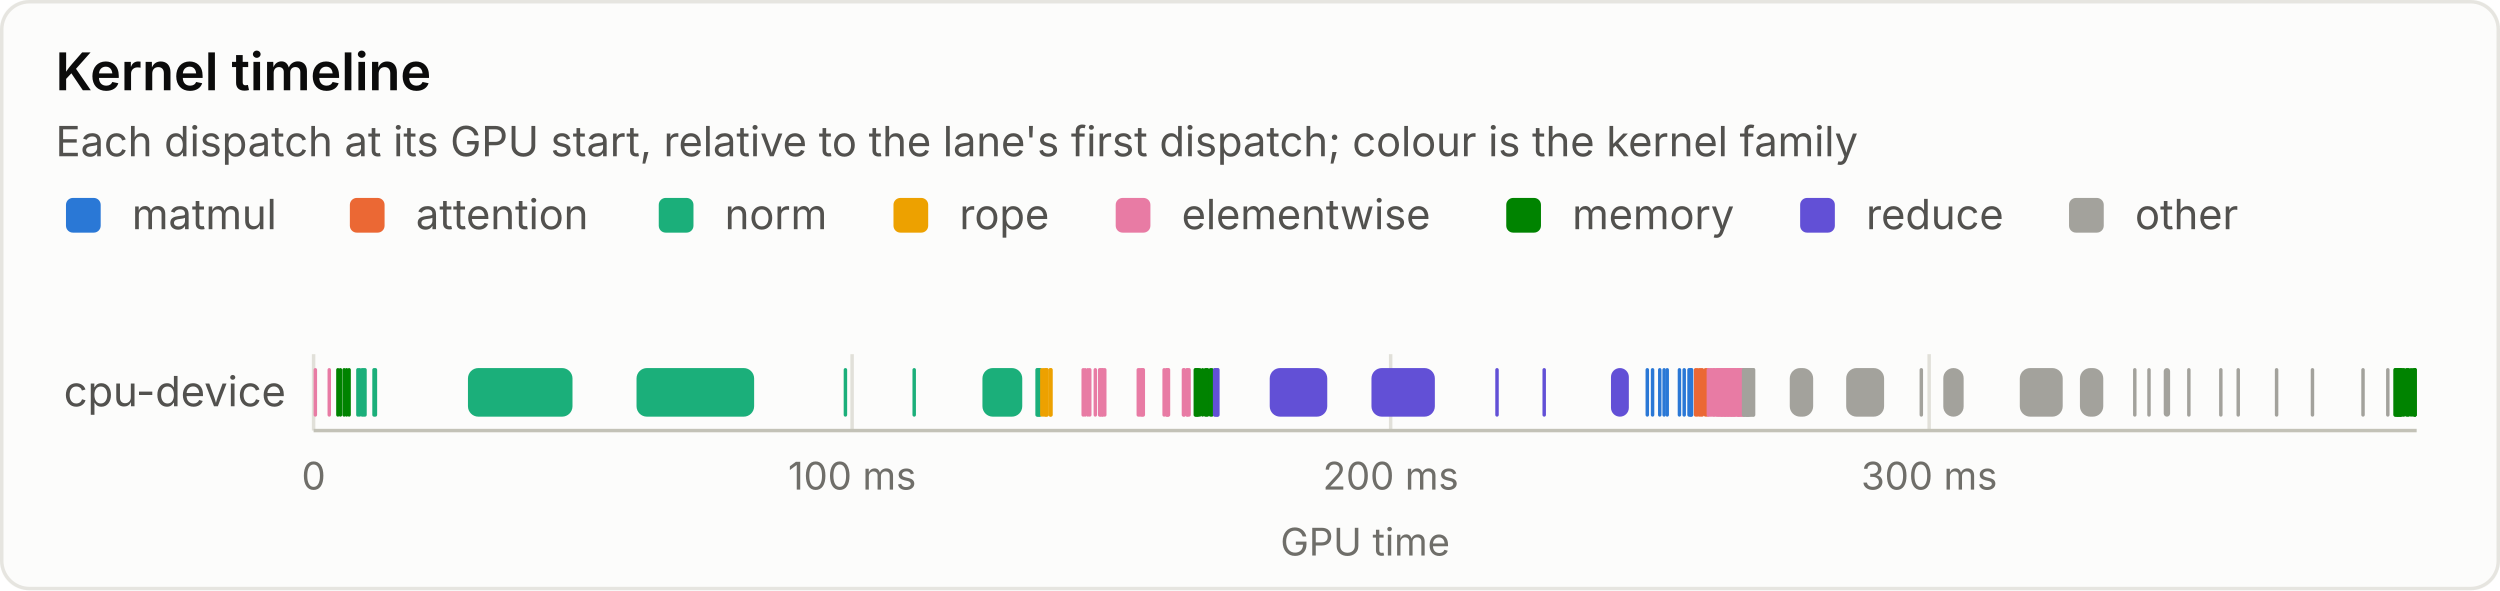
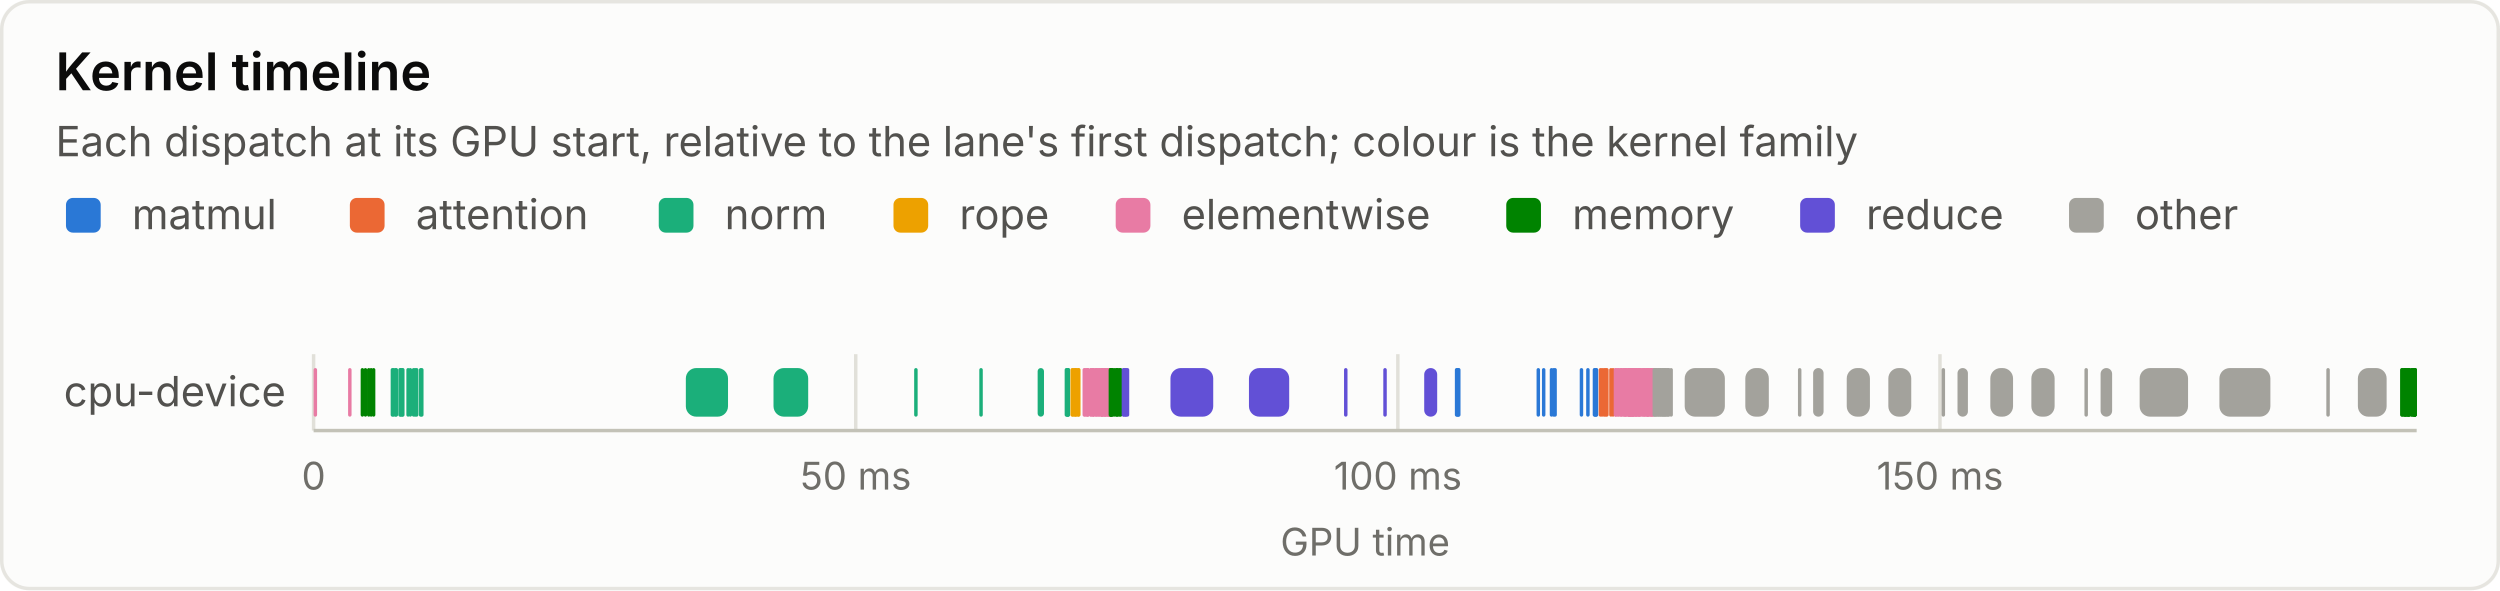
<svg xmlns="http://www.w3.org/2000/svg" width="720" height="170" viewBox="0 0 720 170" role="img" aria-labelledby="kernels-timeline-title kernels-timeline-desc">
  <style>text{font-family:system-ui,-apple-system,'Segoe UI',sans-serif}.line{fill:none;stroke-width:2;stroke-linejoin:round;stroke-linecap:round}.bg{fill:#fcfcfb}.frame{fill:none;stroke:#e6e5e0}.t1{fill:#0b0b0b}.t2{fill:#52514e}.t3{fill:#6f6e69}.grid{stroke:#e1e0d9}.axis{stroke:#c3c2b7}.ref{stroke:#52514e}.band{fill:#f0efec}.ring{stroke:#fcfcfb}.gap{stroke:#fcfcfb}.qx{fill:#f0efec}.qz{fill:#fcfcfb;stroke:#52514e}.emph{stroke:#52514e}.fn{fill:#a3a29c}.sn{stroke:#a3a29c}.f0{fill:#2a78d6}.s0{stroke:#2a78d6}.f1{fill:#eb6834}.s1{stroke:#eb6834}.f2{fill:#1baf7a}.s2{stroke:#1baf7a}.f3{fill:#eda100}.s3{stroke:#eda100}.f4{fill:#e87ba4}.s4{stroke:#e87ba4}.f5{fill:#008300}.s5{stroke:#008300}.f6{fill:#6250d6}.s6{stroke:#6250d6}.f7{fill:#e34948}.s7{stroke:#e34948}.q0{fill:#cde2fb}.q1{fill:#b7d3f6}.q2{fill:#9ec5f4}.q3{fill:#86b6ef}.q4{fill:#6da7ec}.q5{fill:#5598e7}.q6{fill:#3987e5}.q7{fill:#2a78d6}.q8{fill:#256abf}.q9{fill:#1c5cab}.q10{fill:#184f95}.q11{fill:#104281}.q12{fill:#0d366b}.fgood{fill:#0ca30c}.sgood{stroke:#0ca30c}.fwarn{fill:#fab219}.swarn{stroke:#fab219}.fserious{fill:#ec835a}.sserious{stroke:#ec835a}.fcrit{fill:#d03b3b}.scrit{stroke:#d03b3b}@media (prefers-color-scheme:dark){.bg{fill:#1a1a19}.frame{fill:none;stroke:#2c2c2a}.t1{fill:#f0efec}.t2{fill:#c3c2b7}.t3{fill:#898781}.grid{stroke:#2c2c2a}.axis{stroke:#383835}.ref{stroke:#c3c2b7}.band{fill:#242423}.ring{stroke:#1a1a19}.gap{stroke:#1a1a19}.qx{fill:#242423}.qz{fill:#1a1a19;stroke:#c3c2b7}.emph{stroke:#c3c2b7}.fn{fill:#6f6e69}.sn{stroke:#6f6e69}.f0{fill:#3987e5}.s0{stroke:#3987e5}.f1{fill:#d95926}.s1{stroke:#d95926}.f2{fill:#199e70}.s2{stroke:#199e70}.f3{fill:#c98500}.s3{stroke:#c98500}.f4{fill:#d55181}.s4{stroke:#d55181}.f5{fill:#008300}.s5{stroke:#008300}.f6{fill:#9085e9}.s6{stroke:#9085e9}.f7{fill:#e66767}.s7{stroke:#e66767}.q0{fill:#0d366b}.q1{fill:#104281}.q2{fill:#184f95}.q3{fill:#1c5cab}.q4{fill:#256abf}.q5{fill:#2a78d6}.q6{fill:#3987e5}.q7{fill:#5598e7}.q8{fill:#6da7ec}.q9{fill:#86b6ef}.q10{fill:#9ec5f4}.q11{fill:#b7d3f6}.q12{fill:#cde2fb}}</style>
  <rect class="bg" x="0" y="0" width="720" height="170" rx="8" />
  <rect class="frame" x="0.5" y="0.5" width="719" height="169" rx="8" />
  <text class="t1" x="16" y="26" font-size="15" font-weight="600">Kernel timeline</text>
  <text class="t2" x="16" y="45" font-size="12">Each dispatch at its GPU start, relative to the lane's first dispatch; colour is the kernel family</text>
  <rect class="f0" x="19" y="57" width="10" height="10" rx="2" />
  <text class="t2" x="38" y="66" font-size="12">matmul</text>
  <rect class="f1" x="100.76" y="57" width="10" height="10" rx="2" />
  <text class="t2" x="119.76" y="66" font-size="12">attention</text>
  <rect class="f2" x="189.72" y="57" width="10" height="10" rx="2" />
  <text class="t2" x="208.72" y="66" font-size="12">norm</text>
  <rect class="f3" x="257.32" y="57" width="10" height="10" rx="2" />
  <text class="t2" x="276.32" y="66" font-size="12">rope</text>
  <rect class="f4" x="321.32" y="57" width="10" height="10" rx="2" />
  <text class="t2" x="340.32" y="66" font-size="12">elementwise</text>
  <rect class="f5" x="433.8" y="57" width="10" height="10" rx="2" />
  <text class="t2" x="452.8" y="66" font-size="12">memory</text>
  <rect class="f6" x="518.44" y="57" width="10" height="10" rx="2" />
  <text class="t2" x="537.44" y="66" font-size="12">reduce</text>
  <rect class="fn" x="595.88" y="57" width="10" height="10" rx="2" />
  <text class="t2" x="614.88" y="66" font-size="12">other</text>
  <line class="grid" x1="90.32" y1="102" x2="90.32" y2="124" stroke-width="1" />
-   <line class="grid" x1="245.41" y1="102" x2="245.41" y2="124" stroke-width="1" />
-   <line class="grid" x1="400.51" y1="102" x2="400.51" y2="124" stroke-width="1" />
-   <line class="grid" x1="555.6" y1="102" x2="555.6" y2="124" stroke-width="1" />
+   <line class="grid" x1="246.45" y1="102" x2="246.45" y2="124" stroke-width="1" />
+   <line class="grid" x1="402.58" y1="102" x2="402.58" y2="124" stroke-width="1" />
+   <line class="grid" x1="558.71" y1="102" x2="558.71" y2="124" stroke-width="1" />
  <text class="t2" x="82.32" y="117" font-size="12" text-anchor="end">cpu-device</text>
  <rect class="f4" x="90.32" y="106" width="1" height="14" rx="0.5" />
-   <rect class="f4" x="94.33" y="106" width="1" height="14" rx="0.5" />
-   <rect class="f5" x="96.82" y="106" width="1" height="14" rx="0.5" />
-   <rect class="f5" x="97.54" y="106" width="1" height="14" rx="0.5" />
-   <rect class="f5" x="98.61" y="106" width="1" height="14" rx="0.5" />
-   <rect class="f5" x="99.32" y="106" width="1" height="14" rx="0.5" />
-   <rect class="f5" x="100.04" y="106" width="1" height="14" rx="0.5" />
-   <rect class="f2" x="102.58" y="106" width="1" height="14" rx="0.5" />
-   <rect class="f2" x="103.08" y="106" width="1" height="14" rx="0.5" />
-   <rect class="f2" x="103.77" y="106" width="1" height="14" rx="0.5" />
-   <rect class="f2" x="104.19" y="106" width="1" height="14" rx="0.5" />
-   <rect class="f2" x="104.62" y="106" width="1" height="14" rx="0.5" />
-   <rect class="f2" x="107.22" y="106" width="1" height="14" rx="0.5" />
-   <rect class="f2" x="107.62" y="106" width="1" height="14" rx="0.5" />
-   <rect class="f2" x="134.77" y="106" width="30.11" height="14" rx="3" />
-   <rect class="f2" x="183.32" y="106" width="33.87" height="14" rx="3" />
-   <rect class="f2" x="242.98" y="106" width="1" height="14" rx="0.5" />
-   <rect class="f2" x="262.79" y="106" width="1" height="14" rx="0.5" />
-   <rect class="f2" x="282.94" y="106" width="11.47" height="14" rx="3" />
-   <rect class="f2" x="298.18" y="106" width="1" height="14" rx="0.5" />
-   <rect class="f2" x="298.4" y="106" width="1" height="14" rx="0.5" />
-   <rect class="f2" x="298.67" y="106" width="1" height="14" rx="0.5" />
-   <rect class="f2" x="298.85" y="106" width="1" height="14" rx="0.5" />
-   <rect class="f2" x="299.03" y="106" width="1" height="14" rx="0.5" />
-   <rect class="f3" x="299.55" y="106" width="1" height="14" rx="0.5" />
-   <rect class="f3" x="300.05" y="106" width="1" height="14" rx="0.5" />
-   <rect class="f3" x="300.52" y="106" width="1" height="14" rx="0.5" />
-   <rect class="f3" x="300.77" y="106" width="1" height="14" rx="0.5" />
-   <rect class="f3" x="301.06" y="106" width="1" height="14" rx="0.5" />
-   <rect class="f3" x="301.96" y="106" width="1" height="14" rx="0.5" />
-   <rect class="f3" x="302.19" y="106" width="1" height="14" rx="0.5" />
-   <rect class="f4" x="311.46" y="106" width="1" height="14" rx="0.5" />
-   <rect class="f4" x="312.03" y="106" width="1" height="14" rx="0.5" />
-   <rect class="f4" x="312.78" y="106" width="1" height="14" rx="0.5" />
-   <rect class="f4" x="313.35" y="106" width="1" height="14" rx="0.5" />
-   <rect class="f4" x="314.95" y="106" width="1" height="14" rx="0.5" />
-   <rect class="f4" x="316.2" y="106" width="1" height="14" rx="0.5" />
-   <rect class="f4" x="316.49" y="106" width="1" height="14" rx="0.5" />
-   <rect class="f4" x="316.92" y="106" width="1" height="14" rx="0.5" />
-   <rect class="f4" x="317.13" y="106" width="1" height="14" rx="0.5" />
-   <rect class="f4" x="317.67" y="106" width="1" height="14" rx="0.5" />
-   <rect class="f4" x="327.33" y="106" width="1" height="14" rx="0.5" />
-   <rect class="f4" x="327.74" y="106" width="1" height="14" rx="0.5" />
-   <rect class="f4" x="328.19" y="106" width="1" height="14" rx="0.5" />
-   <rect class="f4" x="328.48" y="106" width="1" height="14" rx="0.5" />
-   <rect class="f4" x="328.77" y="106" width="1" height="14" rx="0.5" />
-   <rect class="f4" x="334.77" y="106" width="1" height="14" rx="0.5" />
-   <rect class="f4" x="335.39" y="106" width="1" height="14" rx="0.5" />
-   <rect class="f4" x="335.64" y="106" width="1" height="14" rx="0.5" />
-   <rect class="f4" x="335.84" y="106" width="1" height="14" rx="0.5" />
-   <rect class="f4" x="336.02" y="106" width="1" height="14" rx="0.5" />
-   <rect class="f4" x="340.33" y="106" width="1" height="14" rx="0.5" />
-   <rect class="f4" x="340.58" y="106" width="1" height="14" rx="0.5" />
-   <rect class="f4" x="341.34" y="106" width="1" height="14" rx="0.5" />
-   <rect class="f4" x="341.55" y="106" width="1" height="14" rx="0.5" />
-   <rect class="f4" x="341.95" y="106" width="1" height="14" rx="0.5" />
-   <rect class="f5" x="343.75" y="106" width="1" height="14" rx="0.5" />
-   <rect class="f5" x="343.98" y="106" width="1" height="14" rx="0.5" />
-   <rect class="f5" x="344.21" y="106" width="1" height="14" rx="0.5" />
-   <rect class="f5" x="344.42" y="106" width="1" height="14" rx="0.5" />
-   <rect class="f5" x="344.6" y="106" width="1" height="14" rx="0.5" />
-   <rect class="f5" x="345.06" y="106" width="1" height="14" rx="0.5" />
-   <rect class="f5" x="345.85" y="106" width="1" height="14" rx="0.5" />
-   <rect class="f5" x="346.63" y="106" width="1" height="14" rx="0.5" />
-   <rect class="f5" x="346.96" y="106" width="1" height="14" rx="0.5" />
-   <rect class="f5" x="347.28" y="106" width="1" height="14" rx="0.5" />
-   <rect class="f5" x="348.11" y="106" width="1" height="14" rx="0.5" />
-   <rect class="f5" x="348.52" y="106" width="1" height="14" rx="0.5" />
-   <rect class="f6" x="349.31" y="106" width="1" height="14" rx="0.5" />
-   <rect class="f6" x="349.56" y="106" width="1" height="14" rx="0.5" />
-   <rect class="f6" x="349.86" y="106" width="1" height="14" rx="0.5" />
-   <rect class="f6" x="350.06" y="106" width="1" height="14" rx="0.5" />
-   <rect class="f6" x="350.25" y="106" width="1" height="14" rx="0.5" />
-   <rect class="f6" x="365.68" y="106" width="16.57" height="14" rx="3" />
-   <rect class="f6" x="394.98" y="106" width="18.26" height="14" rx="3" />
-   <rect class="f6" x="430.64" y="106" width="1" height="14" rx="0.5" />
-   <rect class="f6" x="444.23" y="106" width="1" height="14" rx="0.5" />
-   <rect class="f6" x="463.96" y="106" width="5.15" height="14" rx="2.58" />
-   <rect class="f0" x="473.92" y="106" width="1" height="14" rx="0.5" />
-   <rect class="f0" x="475.44" y="106" width="1" height="14" rx="0.5" />
-   <rect class="f0" x="477.51" y="106" width="1" height="14" rx="0.5" />
-   <rect class="f0" x="478.77" y="106" width="1" height="14" rx="0.5" />
-   <rect class="f0" x="479.66" y="106" width="1" height="14" rx="0.5" />
-   <rect class="f0" x="483.18" y="106" width="1" height="14" rx="0.5" />
-   <rect class="f0" x="484.55" y="106" width="1" height="14" rx="0.5" />
-   <rect class="f0" x="485.94" y="106" width="1" height="14" rx="0.5" />
-   <rect class="f0" x="486.28" y="106" width="1" height="14" rx="0.5" />
-   <rect class="f0" x="486.5" y="106" width="1" height="14" rx="0.5" />
-   <rect class="f0" x="486.68" y="106" width="1" height="14" rx="0.5" />
-   <rect class="f1" x="487.84" y="106" width="1" height="14" rx="0.5" />
-   <rect class="f1" x="488.3" y="106" width="1" height="14" rx="0.5" />
-   <rect class="f1" x="488.89" y="106" width="1" height="14" rx="0.5" />
-   <rect class="f1" x="489.35" y="106" width="1" height="14" rx="0.5" />
-   <rect class="f1" x="489.77" y="106" width="1" height="14" rx="0.5" />
-   <rect class="f1" x="490.66" y="106" width="1" height="14" rx="0.5" />
-   <rect class="f1" x="491.11" y="106" width="1" height="14" rx="0.5" />
-   <rect class="f4" x="491.51" y="106" width="1" height="14" rx="0.5" />
-   <rect class="f4" x="491.61" y="106" width="1" height="14" rx="0.5" />
-   <rect class="f4" x="492.06" y="106" width="1" height="14" rx="0.5" />
-   <rect class="f4" x="492.4" y="106" width="1" height="14" rx="0.5" />
-   <rect class="f4" x="492.84" y="106" width="1" height="14" rx="0.5" />
-   <rect class="f4" x="493.11" y="106" width="1" height="14" rx="0.5" />
-   <rect class="f4" x="493.38" y="106" width="1" height="14" rx="0.5" />
-   <rect class="f4" x="493.82" y="106" width="1" height="14" rx="0.5" />
-   <rect class="f4" x="494.04" y="106" width="1" height="14" rx="0.5" />
-   <rect class="f4" x="494.32" y="106" width="1" height="14" rx="0.5" />
-   <rect class="f4" x="494.53" y="106" width="1" height="14" rx="0.5" />
-   <rect class="f4" x="494.73" y="106" width="1" height="14" rx="0.5" />
-   <rect class="f4" x="495.04" y="106" width="1" height="14" rx="0.5" />
-   <rect class="f4" x="495.19" y="106" width="1" height="14" rx="0.5" />
-   <rect class="f4" x="495.37" y="106" width="1" height="14" rx="0.5" />
-   <rect class="f4" x="495.53" y="106" width="1" height="14" rx="0.5" />
-   <rect class="f4" x="495.69" y="106" width="1" height="14" rx="0.5" />
-   <rect class="f4" x="495.98" y="106" width="1" height="14" rx="0.5" />
-   <rect class="f4" x="496.13" y="106" width="1" height="14" rx="0.5" />
-   <rect class="f4" x="496.31" y="106" width="1" height="14" rx="0.5" />
-   <rect class="f4" x="496.47" y="106" width="1" height="14" rx="0.5" />
-   <rect class="f4" x="496.63" y="106" width="1" height="14" rx="0.5" />
-   <rect class="f4" x="496.91" y="106" width="1" height="14" rx="0.5" />
-   <rect class="f4" x="497.07" y="106" width="1" height="14" rx="0.5" />
-   <rect class="f4" x="497.26" y="106" width="1" height="14" rx="0.5" />
-   <rect class="f4" x="497.43" y="106" width="1" height="14" rx="0.5" />
-   <rect class="f4" x="497.62" y="106" width="1" height="14" rx="0.5" />
-   <rect class="f4" x="497.87" y="106" width="1" height="14" rx="0.5" />
-   <rect class="f4" x="498.01" y="106" width="1" height="14" rx="0.5" />
-   <rect class="f4" x="498.18" y="106" width="1" height="14" rx="0.5" />
-   <rect class="f4" x="498.33" y="106" width="1" height="14" rx="0.5" />
-   <rect class="f4" x="498.48" y="106" width="1" height="14" rx="0.5" />
-   <rect class="f4" x="498.73" y="106" width="1" height="14" rx="0.5" />
-   <rect class="f4" x="498.87" y="106" width="1" height="14" rx="0.5" />
-   <rect class="f4" x="499.02" y="106" width="1" height="14" rx="0.5" />
-   <rect class="f4" x="499.22" y="106" width="1" height="14" rx="0.5" />
-   <rect class="f4" x="499.47" y="106" width="1" height="14" rx="0.5" />
-   <rect class="f4" x="499.83" y="106" width="1" height="14" rx="0.5" />
-   <rect class="f4" x="500" y="106" width="1" height="14" rx="0.5" />
-   <rect class="f4" x="500.17" y="106" width="1" height="14" rx="0.5" />
-   <rect class="f4" x="500.27" y="106" width="1" height="14" rx="0.5" />
-   <rect class="f4" x="500.36" y="106" width="1" height="14" rx="0.5" />
-   <rect class="f4" x="500.62" y="106" width="1" height="14" rx="0.5" />
-   <rect class="f4" x="500.78" y="106" width="1" height="14" rx="0.5" />
-   <rect class="f4" x="501.03" y="106" width="1" height="14" rx="0.5" />
-   <rect class="f4" x="501.25" y="106" width="1" height="14" rx="0.5" />
-   <rect class="f4" x="501.42" y="106" width="1" height="14" rx="0.5" />
-   <rect class="fn" x="501.65" y="106" width="1" height="14" rx="0.5" />
-   <rect class="fn" x="501.74" y="106" width="1" height="14" rx="0.5" />
-   <rect class="fn" x="501.94" y="106" width="1" height="14" rx="0.5" />
-   <rect class="fn" x="502.02" y="106" width="1" height="14" rx="0.5" />
-   <rect class="fn" x="502.33" y="106" width="1" height="14" rx="0.5" />
-   <rect class="fn" x="502.42" y="106" width="1" height="14" rx="0.5" />
-   <rect class="fn" x="502.6" y="106" width="1" height="14" rx="0.5" />
-   <rect class="fn" x="502.67" y="106" width="1" height="14" rx="0.5" />
-   <rect class="fn" x="502.83" y="106" width="1" height="14" rx="0.5" />
-   <rect class="fn" x="502.89" y="106" width="1" height="14" rx="0.5" />
-   <rect class="fn" x="503.06" y="106" width="1" height="14" rx="0.5" />
-   <rect class="fn" x="503.13" y="106" width="1" height="14" rx="0.5" />
-   <rect class="fn" x="503.41" y="106" width="1" height="14" rx="0.5" />
-   <rect class="fn" x="503.5" y="106" width="1" height="14" rx="0.5" />
-   <rect class="fn" x="503.82" y="106" width="1" height="14" rx="0.5" />
-   <rect class="fn" x="504.06" y="106" width="1" height="14" rx="0.5" />
-   <rect class="fn" x="504.42" y="106" width="1" height="14" rx="0.5" />
-   <rect class="fn" x="504.53" y="106" width="1" height="14" rx="0.5" />
-   <rect class="fn" x="515.45" y="106" width="6.74" height="14" rx="3" />
-   <rect class="fn" x="531.7" y="106" width="10.92" height="14" rx="3" />
-   <rect class="fn" x="552.84" y="106" width="1" height="14" rx="0.5" />
-   <rect class="fn" x="559.67" y="106" width="5.86" height="14" rx="2.93" />
-   <rect class="fn" x="581.7" y="106" width="12.36" height="14" rx="3" />
-   <rect class="fn" x="599.02" y="106" width="6.72" height="14" rx="3" />
-   <rect class="fn" x="614.32" y="106" width="1" height="14" rx="0.5" />
-   <rect class="fn" x="618.41" y="106" width="1" height="14" rx="0.5" />
-   <rect class="fn" x="623.15" y="106" width="1.84" height="14" rx="0.92" />
-   <rect class="fn" x="629.89" y="106" width="1" height="14" rx="0.5" />
-   <rect class="fn" x="639.1" y="106" width="1" height="14" rx="0.5" />
-   <rect class="fn" x="644.11" y="106" width="1" height="14" rx="0.5" />
-   <rect class="fn" x="655.16" y="106" width="1" height="14" rx="0.5" />
-   <rect class="fn" x="665.49" y="106" width="1" height="14" rx="0.5" />
-   <rect class="fn" x="680.05" y="106" width="1" height="14" rx="0.5" />
-   <rect class="fn" x="687.19" y="106" width="1" height="14" rx="0.5" />
-   <rect class="f5" x="689.28" y="106" width="1" height="14" rx="0.5" />
-   <rect class="f5" x="689.44" y="106" width="1" height="14" rx="0.5" />
-   <rect class="f5" x="689.74" y="106" width="1" height="14" rx="0.5" />
-   <rect class="f5" x="689.88" y="106" width="1" height="14" rx="0.5" />
-   <rect class="f5" x="690.02" y="106" width="1" height="14" rx="0.5" />
-   <rect class="f5" x="690.13" y="106" width="1" height="14" rx="0.5" />
-   <rect class="f5" x="690.23" y="106" width="1" height="14" rx="0.5" />
-   <rect class="f5" x="690.49" y="106" width="1" height="14" rx="0.5" />
-   <rect class="f5" x="690.6" y="106" width="1" height="14" rx="0.5" />
-   <rect class="f5" x="690.81" y="106" width="1" height="14" rx="0.5" />
-   <rect class="f5" x="690.91" y="106" width="1" height="14" rx="0.5" />
-   <rect class="f5" x="691.01" y="106" width="1" height="14" rx="0.5" />
-   <rect class="f5" x="691.48" y="106" width="1" height="14" rx="0.5" />
-   <rect class="f5" x="691.86" y="106" width="1" height="14" rx="0.5" />
-   <rect class="f5" x="692.57" y="106" width="1" height="14" rx="0.5" />
-   <rect class="f5" x="692.9" y="106" width="1" height="14" rx="0.5" />
-   <rect class="f5" x="693.2" y="106" width="1" height="14" rx="0.5" />
-   <rect class="f5" x="693.88" y="106" width="1" height="14" rx="0.5" />
-   <rect class="f5" x="694.47" y="106" width="1" height="14" rx="0.5" />
+   <rect class="f4" x="100.25" y="106" width="1" height="14" rx="0.5" />
+   <rect class="f5" x="103.87" y="106" width="1" height="14" rx="0.5" />
+   <rect class="f5" x="104.75" y="106" width="1" height="14" rx="0.5" />
+   <rect class="f5" x="105.7" y="106" width="1" height="14" rx="0.5" />
+   <rect class="f5" x="106.39" y="106" width="1" height="14" rx="0.5" />
+   <rect class="f5" x="107.1" y="106" width="1" height="14" rx="0.5" />
+   <rect class="f2" x="112.51" y="106" width="1" height="14" rx="0.5" />
+   <rect class="f2" x="112.84" y="106" width="1" height="14" rx="0.5" />
+   <rect class="f2" x="113.37" y="106" width="1" height="14" rx="0.5" />
+   <rect class="f2" x="113.64" y="106" width="1" height="14" rx="0.5" />
+   <rect class="f2" x="114.71" y="106" width="1" height="14" rx="0.5" />
+   <rect class="f2" x="114.94" y="106" width="1" height="14" rx="0.5" />
+   <rect class="f2" x="115.29" y="106" width="1" height="14" rx="0.5" />
+   <rect class="f2" x="115.51" y="106" width="1" height="14" rx="0.5" />
+   <rect class="f2" x="117.03" y="106" width="1" height="14" rx="0.5" />
+   <rect class="f2" x="117.68" y="106" width="1" height="14" rx="0.5" />
+   <rect class="f2" x="118.61" y="106" width="1" height="14" rx="0.5" />
+   <rect class="f2" x="119.08" y="106" width="1" height="14" rx="0.5" />
+   <rect class="f2" x="119.51" y="106" width="1" height="14" rx="0.5" />
+   <rect class="f2" x="120.64" y="106" width="1" height="14" rx="0.5" />
+   <rect class="f2" x="120.98" y="106" width="1" height="14" rx="0.5" />
+   <rect class="f2" x="197.52" y="106" width="12.15" height="14" rx="3" />
+   <rect class="f2" x="222.77" y="106" width="9.99" height="14" rx="3" />
+   <rect class="f2" x="263.28" y="106" width="1" height="14" rx="0.5" />
+   <rect class="f2" x="282.04" y="106" width="1" height="14" rx="0.5" />
+   <rect class="f2" x="298.84" y="106" width="1.83" height="14" rx="0.91" />
+   <rect class="f2" x="306.62" y="106" width="1" height="14" rx="0.5" />
+   <rect class="f2" x="306.82" y="106" width="1" height="14" rx="0.5" />
+   <rect class="f2" x="307.01" y="106" width="1" height="14" rx="0.5" />
+   <rect class="f2" x="307.11" y="106" width="1" height="14" rx="0.5" />
+   <rect class="f2" x="307.19" y="106" width="1" height="14" rx="0.5" />
+   <rect class="f3" x="308.29" y="106" width="1" height="14" rx="0.5" />
+   <rect class="f3" x="308.58" y="106" width="1" height="14" rx="0.5" />
+   <rect class="f3" x="309" y="106" width="1" height="14" rx="0.5" />
+   <rect class="f3" x="309.25" y="106" width="1" height="14" rx="0.5" />
+   <rect class="f3" x="309.49" y="106" width="1" height="14" rx="0.5" />
+   <rect class="f3" x="309.98" y="106" width="1" height="14" rx="0.5" />
+   <rect class="f3" x="310.19" y="106" width="1" height="14" rx="0.5" />
+   <rect class="f4" x="311.77" y="106" width="1" height="14" rx="0.5" />
+   <rect class="f4" x="312.08" y="106" width="1" height="14" rx="0.5" />
+   <rect class="f4" x="312.51" y="106" width="1" height="14" rx="0.5" />
+   <rect class="f4" x="312.71" y="106" width="1" height="14" rx="0.5" />
+   <rect class="f4" x="312.89" y="106" width="1" height="14" rx="0.5" />
+   <rect class="f4" x="313.59" y="106" width="1" height="14" rx="0.5" />
+   <rect class="f4" x="313.8" y="106" width="1" height="14" rx="0.5" />
+   <rect class="f4" x="314.21" y="106" width="1" height="14" rx="0.5" />
+   <rect class="f4" x="314.37" y="106" width="1" height="14" rx="0.5" />
+   <rect class="f4" x="314.51" y="106" width="1" height="14" rx="0.5" />
+   <rect class="f4" x="315.01" y="106" width="1" height="14" rx="0.5" />
+   <rect class="f4" x="315.26" y="106" width="1" height="14" rx="0.5" />
+   <rect class="f4" x="315.56" y="106" width="1" height="14" rx="0.5" />
+   <rect class="f4" x="315.94" y="106" width="1" height="14" rx="0.5" />
+   <rect class="f4" x="316.17" y="106" width="1" height="14" rx="0.5" />
+   <rect class="f4" x="316.64" y="106" width="1" height="14" rx="0.5" />
+   <rect class="f4" x="316.75" y="106" width="1" height="14" rx="0.5" />
+   <rect class="f4" x="316.85" y="106" width="1" height="14" rx="0.5" />
+   <rect class="f4" x="316.94" y="106" width="1" height="14" rx="0.5" />
+   <rect class="f4" x="317.03" y="106" width="1" height="14" rx="0.5" />
+   <rect class="f4" x="317.36" y="106" width="1" height="14" rx="0.5" />
+   <rect class="f4" x="317.55" y="106" width="1" height="14" rx="0.5" />
+   <rect class="f4" x="317.75" y="106" width="1" height="14" rx="0.5" />
+   <rect class="f4" x="317.91" y="106" width="1" height="14" rx="0.5" />
+   <rect class="f4" x="318.06" y="106" width="1" height="14" rx="0.5" />
+   <rect class="f4" x="318.47" y="106" width="1" height="14" rx="0.5" />
+   <rect class="f4" x="318.62" y="106" width="1" height="14" rx="0.5" />
+   <rect class="f4" x="318.83" y="106" width="1" height="14" rx="0.5" />
+   <rect class="f4" x="318.93" y="106" width="1" height="14" rx="0.5" />
+   <rect class="f4" x="319.03" y="106" width="1" height="14" rx="0.5" />
+   <rect class="f5" x="319.29" y="106" width="1" height="14" rx="0.5" />
+   <rect class="f5" x="319.4" y="106" width="1" height="14" rx="0.5" />
+   <rect class="f5" x="319.5" y="106" width="1" height="14" rx="0.5" />
+   <rect class="f5" x="319.59" y="106" width="1" height="14" rx="0.5" />
+   <rect class="f5" x="319.67" y="106" width="1" height="14" rx="0.5" />
+   <rect class="f5" x="319.93" y="106" width="1" height="14" rx="0.5" />
+   <rect class="f5" x="320.43" y="106" width="1" height="14" rx="0.5" />
+   <rect class="f5" x="320.96" y="106" width="1" height="14" rx="0.5" />
+   <rect class="f5" x="321.21" y="106" width="1" height="14" rx="0.5" />
+   <rect class="f5" x="321.44" y="106" width="1" height="14" rx="0.5" />
+   <rect class="f5" x="321.93" y="106" width="1" height="14" rx="0.5" />
+   <rect class="f5" x="322.24" y="106" width="1" height="14" rx="0.5" />
+   <rect class="f6" x="323.04" y="106" width="1" height="14" rx="0.5" />
+   <rect class="f6" x="323.28" y="106" width="1" height="14" rx="0.5" />
+   <rect class="f6" x="323.67" y="106" width="1" height="14" rx="0.5" />
+   <rect class="f6" x="323.8" y="106" width="1" height="14" rx="0.5" />
+   <rect class="f6" x="324.22" y="106" width="1" height="14" rx="0.5" />
+   <rect class="f6" x="337.09" y="106" width="12.32" height="14" rx="3" />
+   <rect class="f6" x="359.7" y="106" width="11.59" height="14" rx="3" />
+   <rect class="f6" x="387.08" y="106" width="1" height="14" rx="0.5" />
+   <rect class="f6" x="398.39" y="106" width="1" height="14" rx="0.5" />
+   <rect class="f6" x="410.17" y="106" width="3.74" height="14" rx="1.87" />
+   <rect class="f0" x="419" y="106" width="1" height="14" rx="0.5" />
+   <rect class="f0" x="419.22" y="106" width="1" height="14" rx="0.5" />
+   <rect class="f0" x="419.45" y="106" width="1" height="14" rx="0.5" />
+   <rect class="f0" x="419.63" y="106" width="1" height="14" rx="0.5" />
+   <rect class="f0" x="442.53" y="106" width="1" height="14" rx="0.5" />
+   <rect class="f0" x="444.08" y="106" width="1" height="14" rx="0.5" />
+   <rect class="f0" x="446.33" y="106" width="1" height="14" rx="0.5" />
+   <rect class="f0" x="446.94" y="106" width="1" height="14" rx="0.5" />
+   <rect class="f0" x="447.37" y="106" width="1" height="14" rx="0.5" />
+   <rect class="f0" x="454.96" y="106" width="1" height="14" rx="0.5" />
+   <rect class="f0" x="456.82" y="106" width="1" height="14" rx="0.5" />
+   <rect class="f0" x="458.7" y="106" width="1" height="14" rx="0.5" />
+   <rect class="f0" x="458.9" y="106" width="1" height="14" rx="0.5" />
+   <rect class="f0" x="459.11" y="106" width="1" height="14" rx="0.5" />
+   <rect class="f0" x="459.29" y="106" width="1" height="14" rx="0.5" />
+   <rect class="f1" x="460.43" y="106" width="1" height="14" rx="0.5" />
+   <rect class="f1" x="460.92" y="106" width="1" height="14" rx="0.5" />
+   <rect class="f1" x="461.47" y="106" width="1" height="14" rx="0.5" />
+   <rect class="f1" x="461.89" y="106" width="1" height="14" rx="0.5" />
+   <rect class="f1" x="462.28" y="106" width="1" height="14" rx="0.5" />
+   <rect class="f1" x="463.45" y="106" width="1" height="14" rx="0.5" />
+   <rect class="f1" x="464.05" y="106" width="1" height="14" rx="0.5" />
+   <rect class="f4" x="464.75" y="106" width="1" height="14" rx="0.5" />
+   <rect class="f4" x="464.9" y="106" width="1" height="14" rx="0.5" />
+   <rect class="f4" x="465.38" y="106" width="1" height="14" rx="0.5" />
+   <rect class="f4" x="465.68" y="106" width="1" height="14" rx="0.5" />
+   <rect class="f4" x="466.15" y="106" width="1" height="14" rx="0.5" />
+   <rect class="f4" x="466.41" y="106" width="1" height="14" rx="0.5" />
+   <rect class="f4" x="466.64" y="106" width="1" height="14" rx="0.5" />
+   <rect class="f4" x="467.09" y="106" width="1" height="14" rx="0.5" />
+   <rect class="f4" x="467.3" y="106" width="1" height="14" rx="0.5" />
+   <rect class="f4" x="467.55" y="106" width="1" height="14" rx="0.5" />
+   <rect class="f4" x="467.71" y="106" width="1" height="14" rx="0.5" />
+   <rect class="f4" x="467.88" y="106" width="1" height="14" rx="0.5" />
+   <rect class="f4" x="468.3" y="106" width="1" height="14" rx="0.5" />
+   <rect class="f4" x="468.55" y="106" width="1" height="14" rx="0.5" />
+   <rect class="f4" x="468.63" y="106" width="1" height="14" rx="0.5" />
+   <rect class="f4" x="468.7" y="106" width="1" height="14" rx="0.5" />
+   <rect class="f4" x="468.77" y="106" width="1" height="14" rx="0.5" />
+   <rect class="f4" x="469.01" y="106" width="1" height="14" rx="0.5" />
+   <rect class="f4" x="469.09" y="106" width="1" height="14" rx="0.5" />
+   <rect class="f4" x="469.16" y="106" width="1" height="14" rx="0.5" />
+   <rect class="f4" x="469.22" y="106" width="1" height="14" rx="0.5" />
+   <rect class="f4" x="469.31" y="106" width="1" height="14" rx="0.5" />
+   <rect class="f4" x="469.61" y="106" width="1" height="14" rx="0.5" />
+   <rect class="f4" x="469.7" y="106" width="1" height="14" rx="0.5" />
+   <rect class="f4" x="469.79" y="106" width="1" height="14" rx="0.5" />
+   <rect class="f4" x="469.86" y="106" width="1" height="14" rx="0.5" />
+   <rect class="f4" x="469.94" y="106" width="1" height="14" rx="0.5" />
+   <rect class="f4" x="470.32" y="106" width="1" height="14" rx="0.5" />
+   <rect class="f4" x="470.47" y="106" width="1" height="14" rx="0.5" />
+   <rect class="f4" x="470.66" y="106" width="1" height="14" rx="0.5" />
+   <rect class="f4" x="470.81" y="106" width="1" height="14" rx="0.5" />
+   <rect class="f4" x="470.95" y="106" width="1" height="14" rx="0.5" />
+   <rect class="f4" x="471.31" y="106" width="1" height="14" rx="0.5" />
+   <rect class="f4" x="471.44" y="106" width="1" height="14" rx="0.5" />
+   <rect class="f4" x="471.6" y="106" width="1" height="14" rx="0.5" />
+   <rect class="f4" x="471.74" y="106" width="1" height="14" rx="0.5" />
+   <rect class="f4" x="471.91" y="106" width="1" height="14" rx="0.5" />
+   <rect class="f4" x="472.35" y="106" width="1" height="14" rx="0.5" />
+   <rect class="f4" x="472.66" y="106" width="1" height="14" rx="0.5" />
+   <rect class="f4" x="472.94" y="106" width="1" height="14" rx="0.5" />
+   <rect class="f4" x="473.16" y="106" width="1" height="14" rx="0.5" />
+   <rect class="f4" x="473.37" y="106" width="1" height="14" rx="0.5" />
+   <rect class="f4" x="473.75" y="106" width="1" height="14" rx="0.5" />
+   <rect class="f4" x="473.9" y="106" width="1" height="14" rx="0.5" />
+   <rect class="f4" x="474.07" y="106" width="1" height="14" rx="0.5" />
+   <rect class="f4" x="474.19" y="106" width="1" height="14" rx="0.5" />
+   <rect class="f4" x="474.32" y="106" width="1" height="14" rx="0.5" />
+   <rect class="f4" x="474.7" y="106" width="1" height="14" rx="0.5" />
+   <rect class="f4" x="474.93" y="106" width="1" height="14" rx="0.5" />
+   <rect class="f4" x="475.18" y="106" width="1" height="14" rx="0.5" />
+   <rect class="f4" x="475.37" y="106" width="1" height="14" rx="0.5" />
+   <rect class="f4" x="475.57" y="106" width="1" height="14" rx="0.5" />
+   <rect class="fn" x="475.94" y="106" width="1" height="14" rx="0.5" />
+   <rect class="fn" x="476.07" y="106" width="1" height="14" rx="0.5" />
+   <rect class="fn" x="476.42" y="106" width="1" height="14" rx="0.5" />
+   <rect class="fn" x="476.55" y="106" width="1" height="14" rx="0.5" />
+   <rect class="fn" x="476.98" y="106" width="1" height="14" rx="0.5" />
+   <rect class="fn" x="477.15" y="106" width="1" height="14" rx="0.5" />
+   <rect class="fn" x="477.56" y="106" width="1" height="14" rx="0.5" />
+   <rect class="fn" x="477.72" y="106" width="1" height="14" rx="0.5" />
+   <rect class="fn" x="478.13" y="106" width="1" height="14" rx="0.5" />
+   <rect class="fn" x="478.27" y="106" width="1" height="14" rx="0.5" />
+   <rect class="fn" x="478.63" y="106" width="1" height="14" rx="0.5" />
+   <rect class="fn" x="478.75" y="106" width="1" height="14" rx="0.5" />
+   <rect class="fn" x="479.09" y="106" width="1" height="14" rx="0.5" />
+   <rect class="fn" x="479.25" y="106" width="1" height="14" rx="0.5" />
+   <rect class="fn" x="479.6" y="106" width="1" height="14" rx="0.5" />
+   <rect class="fn" x="479.88" y="106" width="1" height="14" rx="0.5" />
+   <rect class="fn" x="480.15" y="106" width="1" height="14" rx="0.5" />
+   <rect class="fn" x="480.79" y="106" width="1" height="14" rx="0.5" />
+   <rect class="fn" x="485.19" y="106" width="11.57" height="14" rx="3" />
+   <rect class="fn" x="502.65" y="106" width="6.77" height="14" rx="3" />
+   <rect class="fn" x="517.81" y="106" width="1" height="14" rx="0.5" />
+   <rect class="fn" x="522.18" y="106" width="3.01" height="14" rx="1.5" />
+   <rect class="fn" x="531.86" y="106" width="6.68" height="14" rx="3" />
+   <rect class="fn" x="543.84" y="106" width="6.6" height="14" rx="3" />
+   <rect class="fn" x="559.18" y="106" width="1" height="14" rx="0.5" />
+   <rect class="fn" x="563.76" y="106" width="3" height="14" rx="1.5" />
+   <rect class="fn" x="573.21" y="106" width="6.55" height="14" rx="3" />
+   <rect class="fn" x="585.03" y="106" width="6.7" height="14" rx="3" />
+   <rect class="fn" x="600.32" y="106" width="1" height="14" rx="0.5" />
+   <rect class="fn" x="604.97" y="106" width="3.32" height="14" rx="1.66" />
+   <rect class="fn" x="616.22" y="106" width="13.94" height="14" rx="3" />
+   <rect class="fn" x="639.19" y="106" width="14.68" height="14" rx="3" />
+   <rect class="fn" x="669.98" y="106" width="1" height="14" rx="0.5" />
+   <rect class="fn" x="679.07" y="106" width="8.28" height="14" rx="3" />
+   <rect class="f5" x="691.23" y="106" width="1" height="14" rx="0.5" />
+   <rect class="f5" x="691.42" y="106" width="1" height="14" rx="0.5" />
+   <rect class="f5" x="691.81" y="106" width="1" height="14" rx="0.5" />
+   <rect class="f5" x="692.03" y="106" width="1" height="14" rx="0.5" />
+   <rect class="f5" x="692.19" y="106" width="1" height="14" rx="0.5" />
+   <rect class="f5" x="692.34" y="106" width="1" height="14" rx="0.5" />
+   <rect class="f5" x="692.49" y="106" width="1" height="14" rx="0.5" />
+   <rect class="f5" x="692.83" y="106" width="1" height="14" rx="0.5" />
+   <rect class="f5" x="692.98" y="106" width="1" height="14" rx="0.5" />
+   <rect class="f5" x="693.14" y="106" width="1" height="14" rx="0.5" />
+   <rect class="f5" x="693.29" y="106" width="1" height="14" rx="0.5" />
+   <rect class="f5" x="693.44" y="106" width="1" height="14" rx="0.5" />
+   <rect class="f5" x="694" y="106" width="1" height="14" rx="0.5" />
+   <rect class="f5" x="694.22" y="106" width="1" height="14" rx="0.5" />
+   <rect class="f5" x="694.52" y="106" width="1" height="14" rx="0.5" />
+   <rect class="f5" x="694.71" y="106" width="1" height="14" rx="0.5" />
+   <rect class="f5" x="694.84" y="106" width="1" height="14" rx="0.5" />
+   <rect class="f5" x="695" y="106" width="1" height="14" rx="0.5" />
+   <rect class="f5" x="695" y="106" width="1" height="14" rx="0.5" />
  <rect class="f5" x="695" y="106" width="1" height="14" rx="0.5" />
  <rect class="f5" x="695" y="106" width="1" height="14" rx="0.5" />
  <rect class="f5" x="695" y="106" width="1" height="14" rx="0.5" />
  <text class="t3" x="90.32" y="141" font-size="11" text-anchor="middle">0</text>
-   <text class="t3" x="245.41" y="141" font-size="11" text-anchor="middle">100 ms</text>
-   <text class="t3" x="400.51" y="141" font-size="11" text-anchor="middle">200 ms</text>
-   <text class="t3" x="555.6" y="141" font-size="11" text-anchor="middle">300 ms</text>
+   <text class="t3" x="246.45" y="141" font-size="11" text-anchor="middle">50 ms</text>
+   <text class="t3" x="402.58" y="141" font-size="11" text-anchor="middle">100 ms</text>
+   <text class="t3" x="558.71" y="141" font-size="11" text-anchor="middle">150 ms</text>
  <line class="axis" x1="90.32" y1="124" x2="696" y2="124" stroke-width="1" />
  <text class="t3" x="393.16" y="160" font-size="11" text-anchor="middle">GPU time</text>
</svg>
